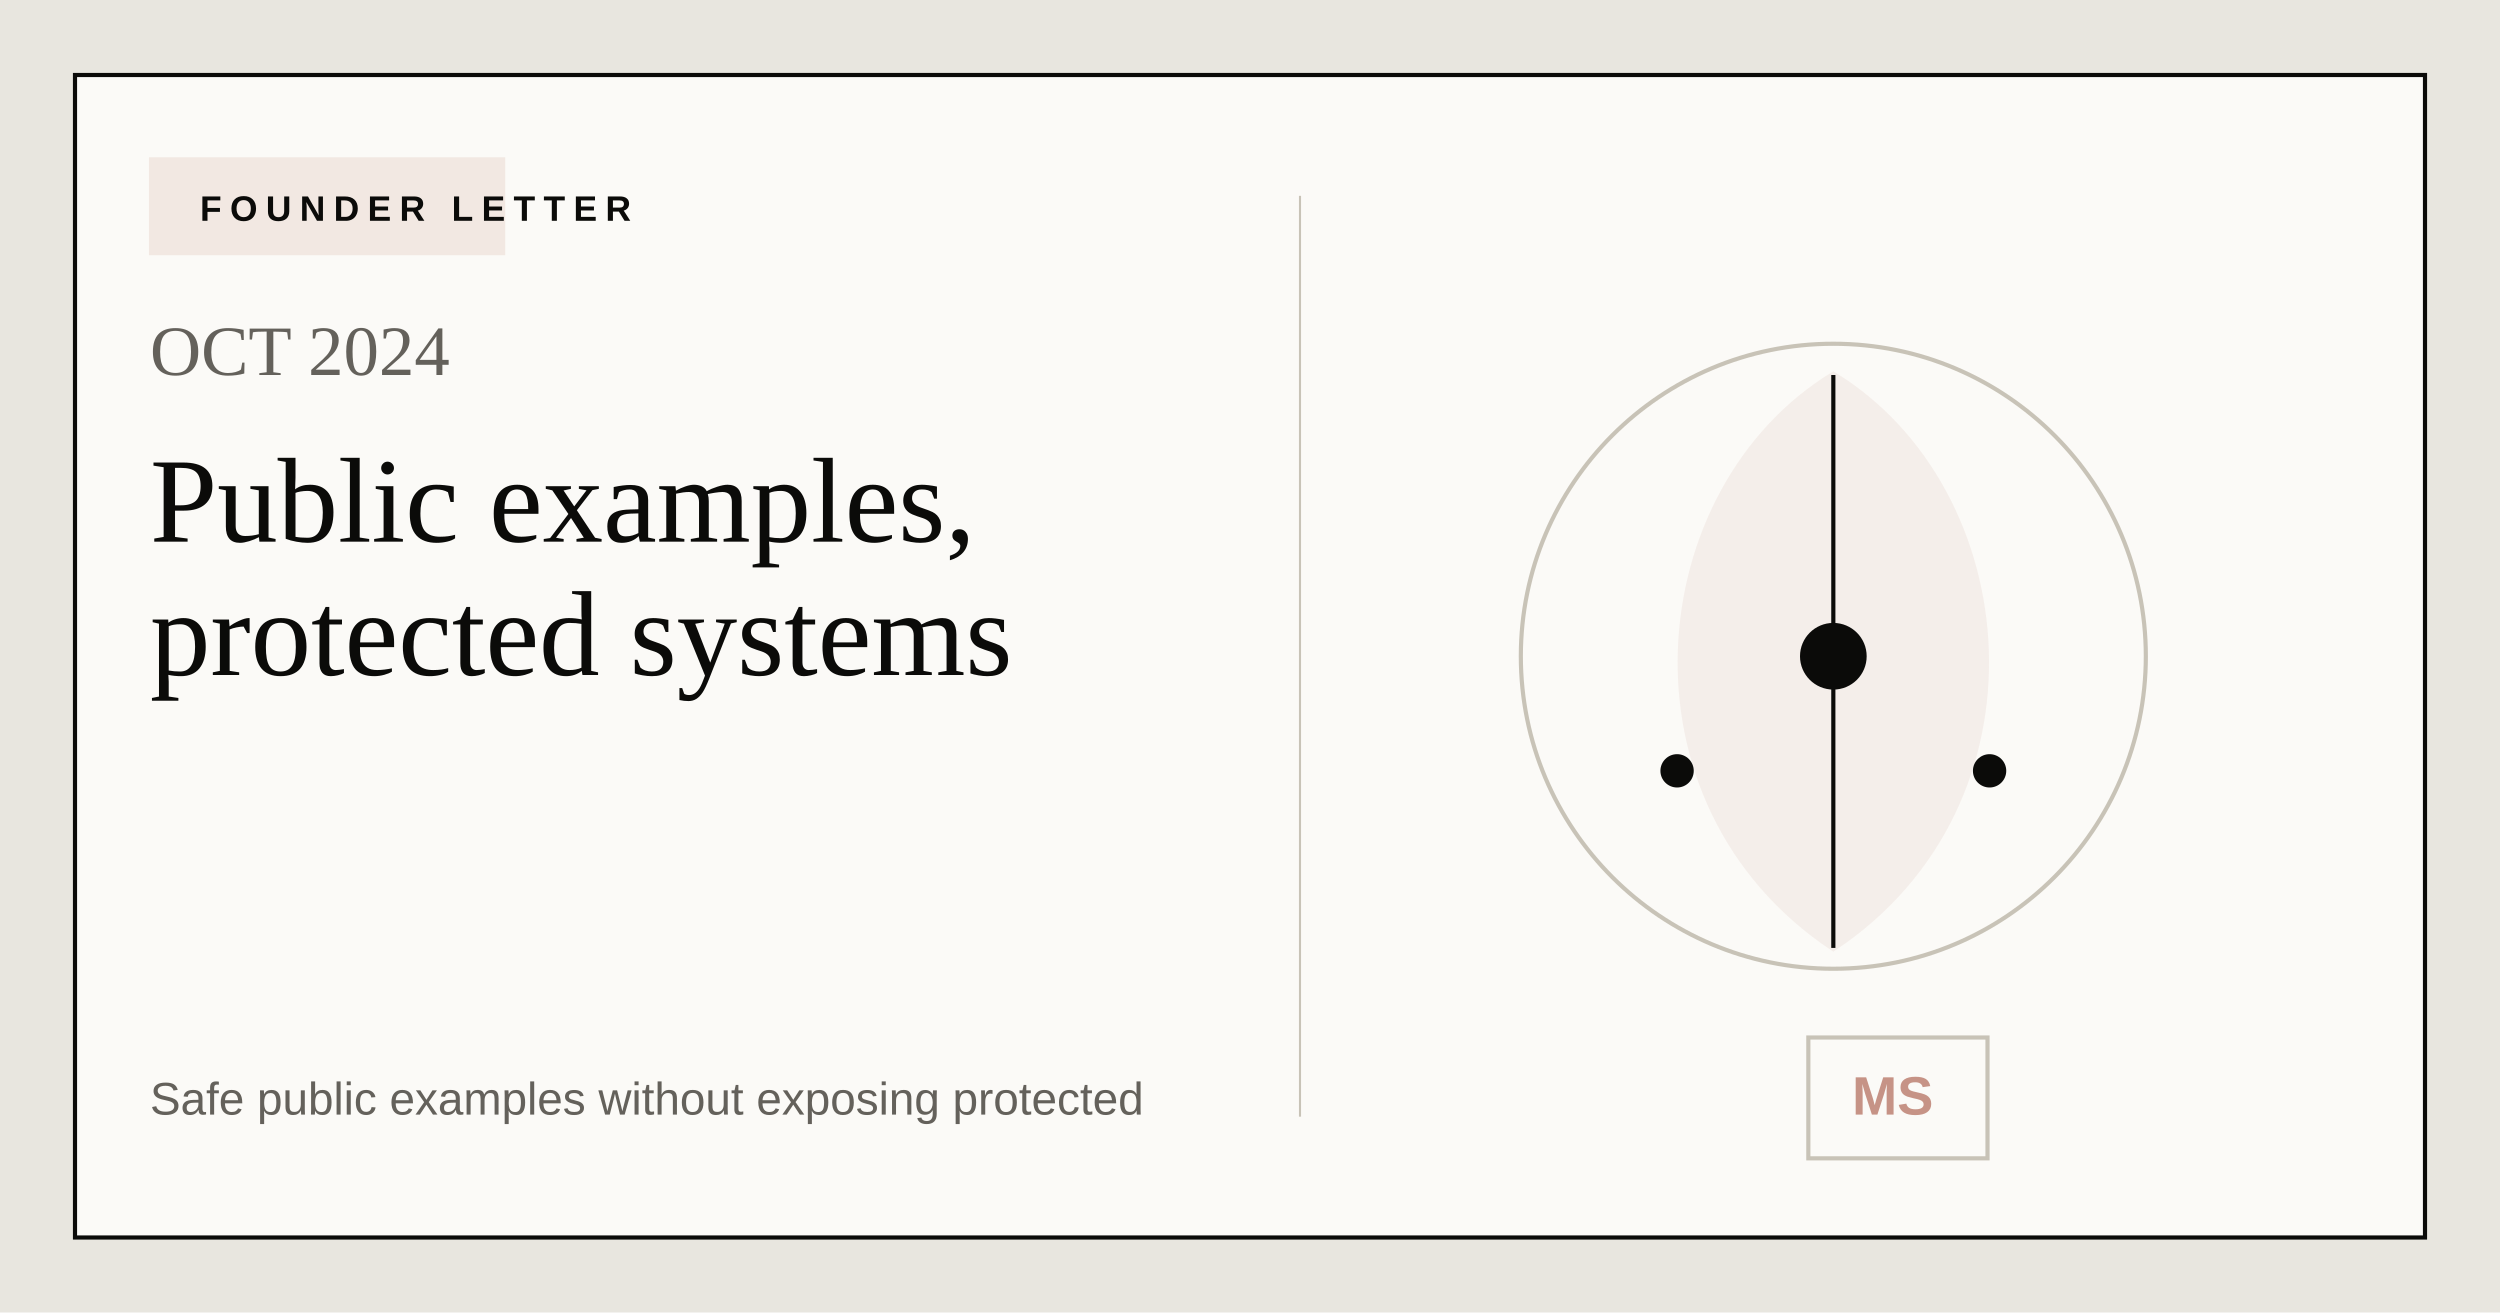
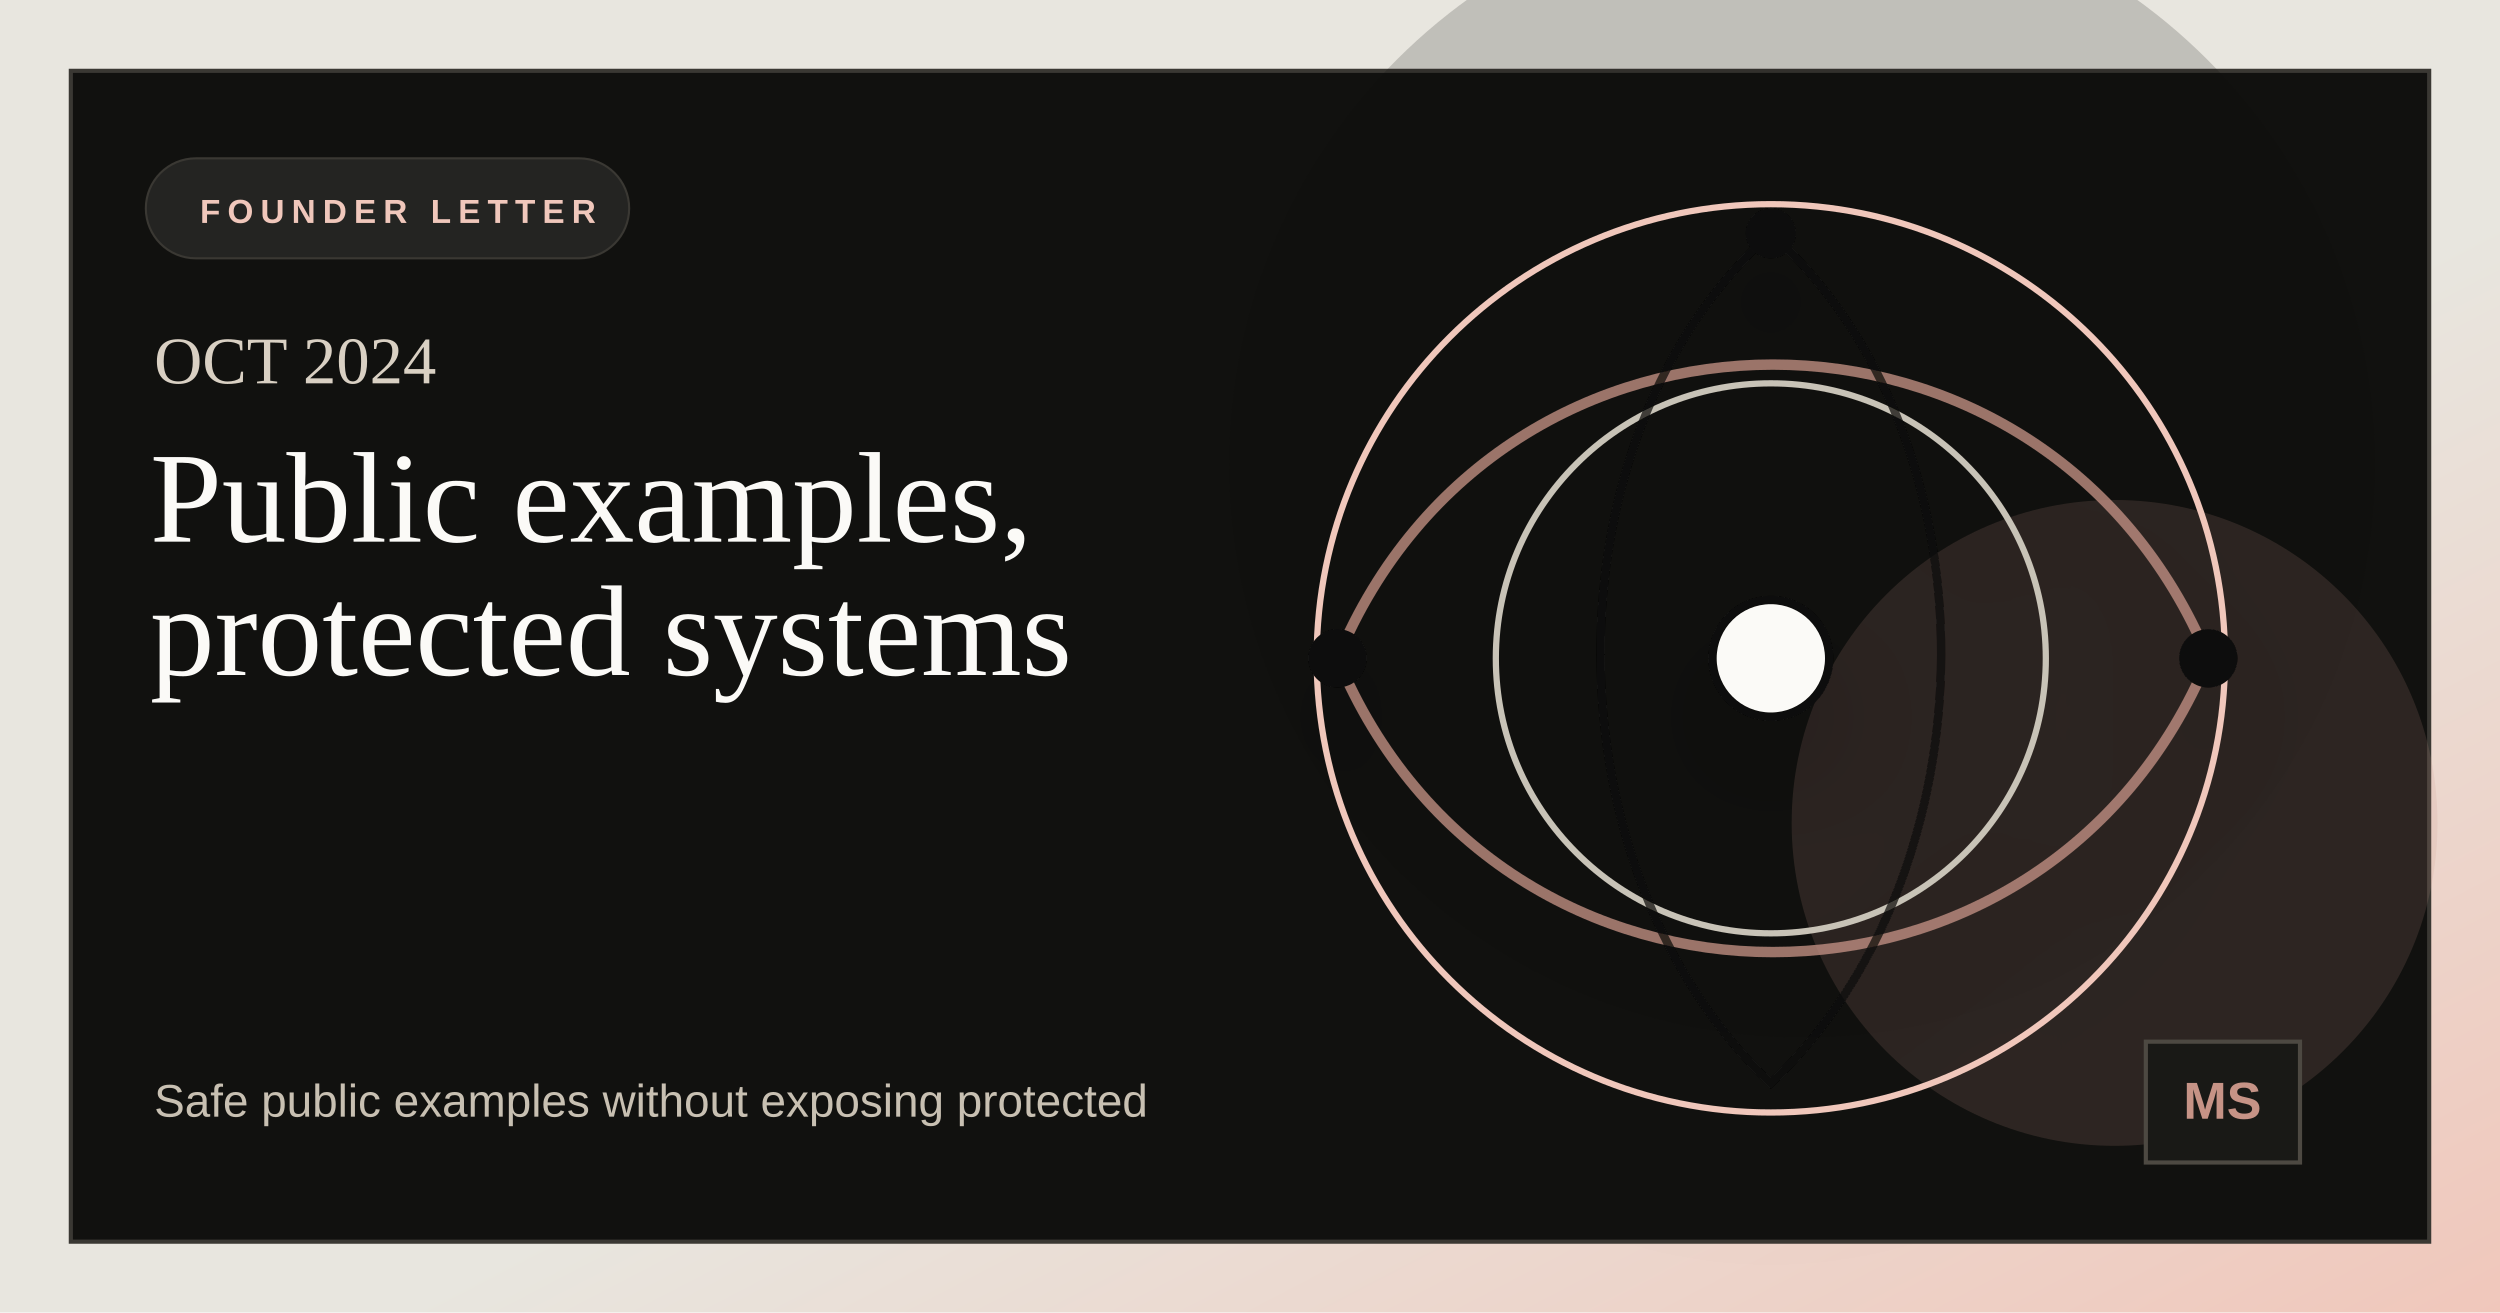
<svg xmlns="http://www.w3.org/2000/svg" width="1200" height="630" viewBox="0 0 1200 630" role="img" aria-labelledby="title desc">
-   <rect width="1200" height="630" fill="#e8e6df" />
-   <rect x="36" y="36" width="1128" height="558" fill="#fbfaf7" stroke="#0b0b09" stroke-width="2" />
-   <rect x="72" y="76" width="170" height="46" fill="#c69386" opacity="0.18" stroke="#c69386" stroke-width="1" />
-   <text x="96" y="106" font-family="Arial, Helvetica, sans-serif" font-size="17" font-weight="700" letter-spacing="4" fill="#0b0b09">FOUNDER LETTER</text>
-   <text x="72" y="180" font-family="Georgia, 'Times New Roman', serif" font-size="34" fill="#64615b">OCT 2024</text>
-   <text x="72" y="260" font-family="Georgia, 'Times New Roman', serif" font-size="58" font-weight="500" fill="#0b0b09">Public examples,</text>
-   <text x="72" y="324" font-family="Georgia, 'Times New Roman', serif" font-size="58" font-weight="500" fill="#0b0b09">protected systems</text>
-   <text x="72" y="535" font-family="Arial, Helvetica, sans-serif" font-size="22" fill="#64615b">Safe public examples without exposing protected</text>
-   <circle cx="880" cy="315" r="150" fill="none" stroke="#c8c3b7" stroke-width="2" />
-   <path d="M880 455 C775 385 790 235 880 180 C970 235 985 385 880 455Z" fill="#c69386" opacity="0.12" stroke="#c69386" stroke-width="3" />
-   <path d="M880 455 V180" stroke="#0b0b09" stroke-width="2" />
-   <circle cx="880" cy="315" r="16" fill="#0b0b09" />
-   <circle cx="805" cy="370" r="8" fill="#0b0b09" />
-   <circle cx="955" cy="370" r="8" fill="#0b0b09" />
-   <line x1="624" y1="94" x2="624" y2="536" stroke="#c8c3b7" stroke-width="1" />
-   <rect x="868" y="498" width="86" height="58" fill="#fbfaf7" stroke="#c8c3b7" stroke-width="2" />
-   <text x="889" y="535" font-family="Arial, Helvetica, sans-serif" font-size="26" font-weight="700" fill="#c69386">MS</text>
+   <defs>
+     <linearGradient id="backgroundGradient" x1="0" y1="0" x2="1" y2="1">
+       <stop offset="0%" stop-color="#e8e6df" />
+       <stop offset="58%" stop-color="#e8e6df" />
+       <stop offset="100%" stop-color="#f0c7bb" />
+     </linearGradient>
+     <radialGradient id="fieldGradient" cx="68%" cy="42%" r="70%">
+       <stop offset="0%" stop-color="#4f7cff" stop-opacity="0.92" />
+       <stop offset="55%" stop-color="#0b0b09" stop-opacity="0.54" />
+       <stop offset="100%" stop-color="#cf6f5f" stop-opacity="0.86" />
+     </radialGradient>
+     <linearGradient id="waveGradient" x1="0" y1="0" x2="1" y2="1">
+       <stop offset="0%" stop-color="#0b0b09" />
+       <stop offset="50%" stop-color="#f0c7bb" />
+       <stop offset="100%" stop-color="#c69386" />
+     </linearGradient>
+     <filter id="softShadow" x="-20%" y="-20%" width="140%" height="140%">
+       <feDropShadow dx="0" dy="28" stdDeviation="26" flood-color="#0b0b09" flood-opacity="0.18" />
+     </filter>
+   </defs>
+   <rect width="1200" height="630" fill="url(#backgroundGradient)" />
+   <rect x="34" y="34" width="1132" height="562" rx="0" fill="#11110f" stroke="#3a3833" stroke-width="2" />
+   <circle cx="865" cy="223" r="275" fill="#0b0b09" opacity="0.18" />
+   <circle cx="1015" cy="395" r="155" fill="#c69386" opacity="0.16" />
+   <g filter="url(#softShadow)">
+     <circle cx="850" cy="316" r="218" fill="none" stroke="#f0c7bb" stroke-width="3" />
+     <circle cx="850" cy="316" r="132" fill="none" stroke="#c8c3b7" stroke-width="3" />
+     <path d="M642 316 C720 128 982 128 1060 316 C982 504 720 504 642 316Z" fill="none" stroke="#c69386" stroke-width="5" opacity="0.76" />
+     <path d="M850 112 C960 210 958 418 850 520 C742 418 740 210 850 112Z" fill="none" stroke="#0b0b09" stroke-width="4" opacity="0.72" />
+     <circle cx="850" cy="316" r="28" fill="#fbfaf7" stroke="#0b0b09" stroke-width="4" />
+     <circle cx="642" cy="316" r="14" fill="#0b0b09" />
+     <circle cx="1060" cy="316" r="14" fill="#0b0b09" />
+     <circle cx="850" cy="112" r="12" fill="#0b0b09" />
+   </g>
+   <rect x="70" y="76" width="232" height="48" rx="24" fill="rgba(255,255,255,0.08)" stroke="#3a3833" />
+   <text x="96" y="107" font-family="Arial, Helvetica, sans-serif" font-size="16" font-weight="700" letter-spacing="3.4" fill="#f0c7bb">FOUNDER LETTER</text>
+   <text x="74" y="184" font-family="Georgia, 'Times New Roman', serif" font-size="32" fill="#d9d0c3">OCT 2024</text>
+   <text x="72" y="260" font-family="Georgia, 'Times New Roman', serif" font-size="62" font-weight="500" fill="#fbfaf7">Public examples,</text>
+   <text x="72" y="324" font-family="Georgia, 'Times New Roman', serif" font-size="62" font-weight="500" fill="#fbfaf7">protected systems</text>
+   <text x="74" y="536" font-family="Arial, Helvetica, sans-serif" font-size="22" fill="#c8c0b2">Safe public examples without exposing protected</text>
+   <rect x="1030" y="500" width="74" height="58" rx="0" fill="#191916" stroke="#4d4942" stroke-width="2" />
+   <text x="1048" y="537" font-family="Arial, Helvetica, sans-serif" font-size="25" font-weight="800" fill="#c69386">MS</text>
</svg>
